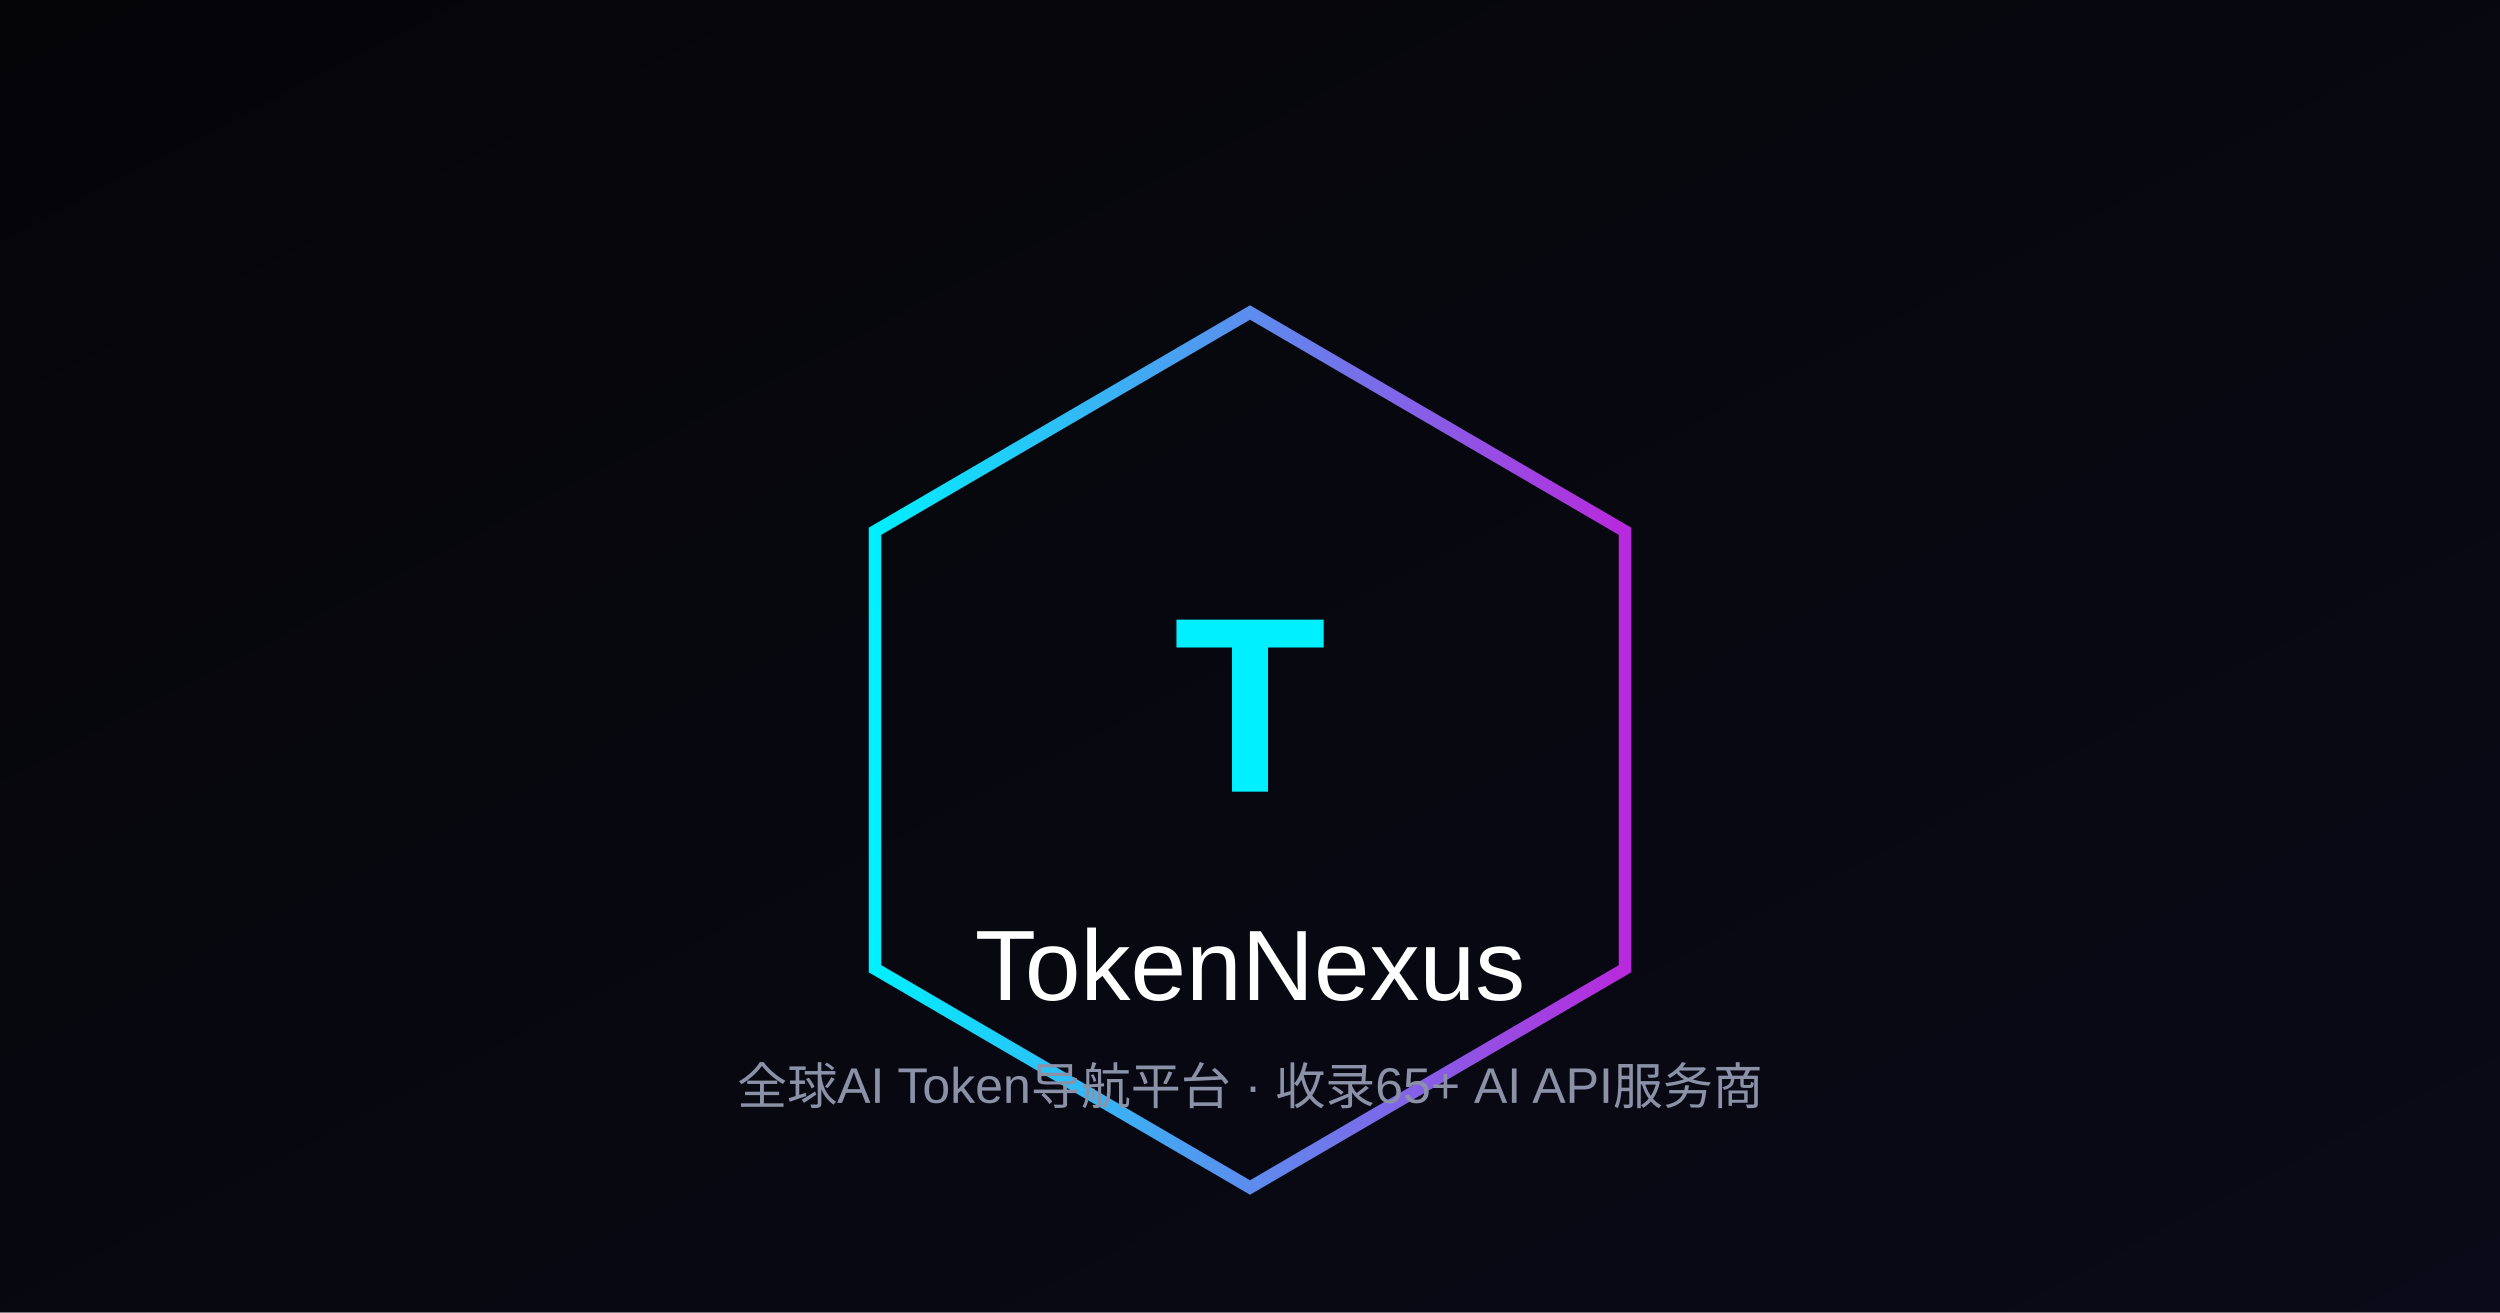
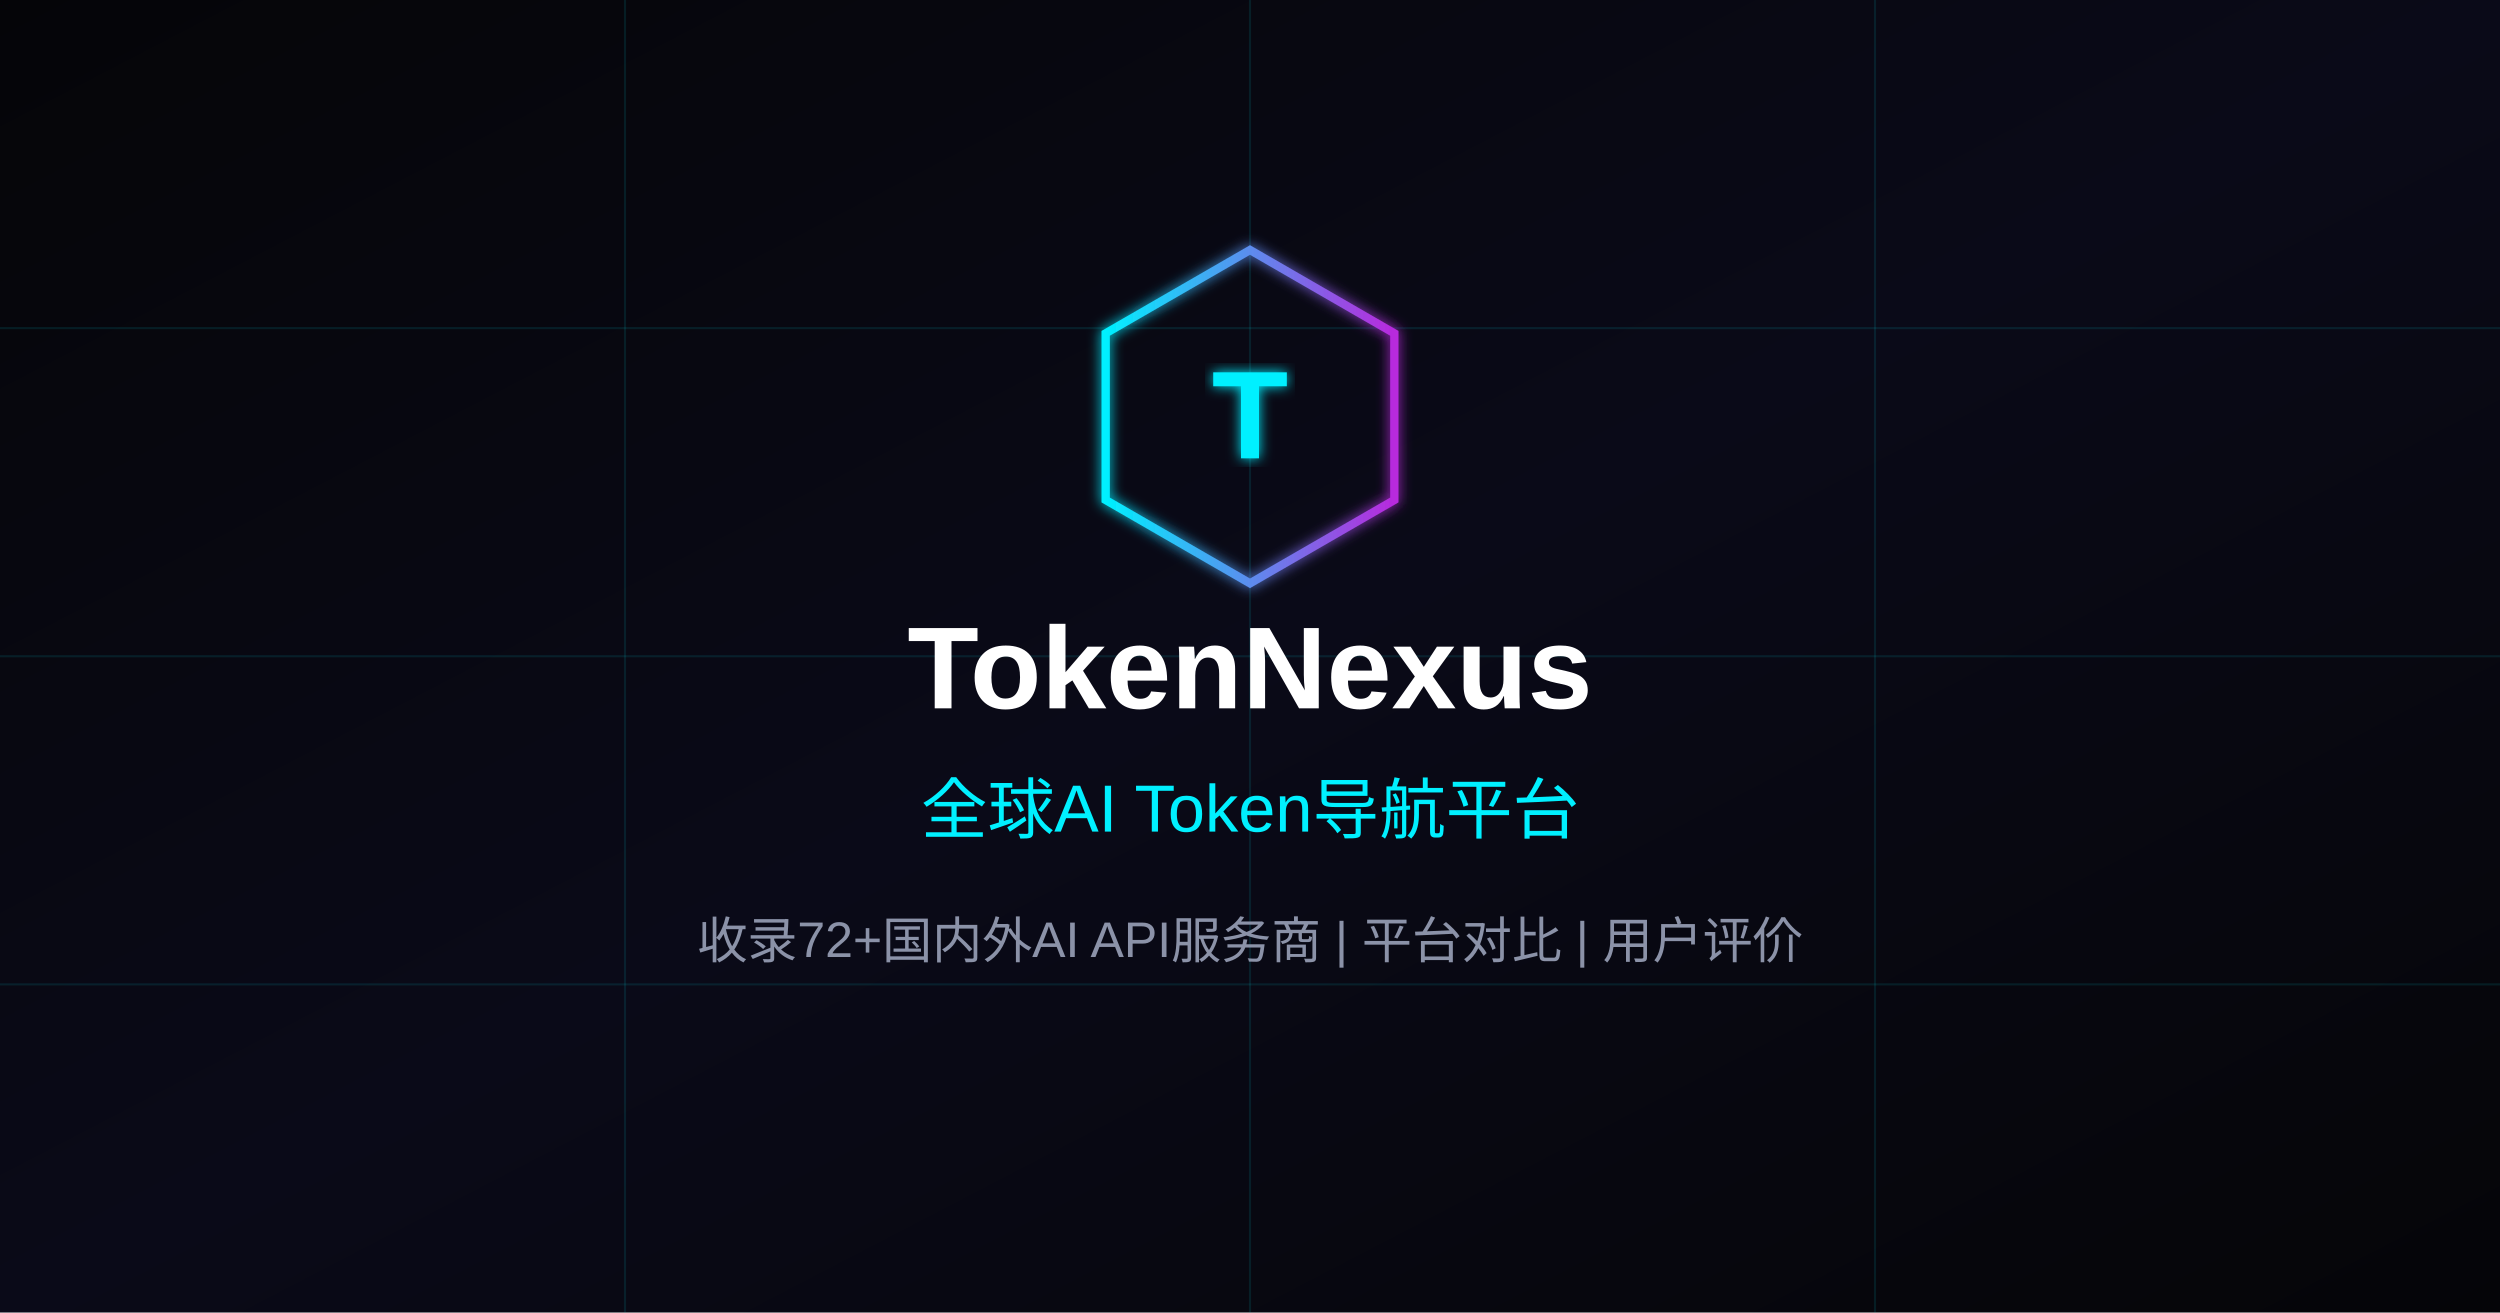
<svg xmlns="http://www.w3.org/2000/svg" viewBox="0 0 1200 630">
  <defs>
-     <linearGradient id="bg" x1="0%" y1="0%" x2="100%" y2="100%">
-       <stop offset="0%" style="stop-color:#050508" />
-       <stop offset="100%" style="stop-color:#0a0a18" />
+     <linearGradient id="bgGradient" x1="0%" y1="0%" x2="100%" y2="100%">
+       <stop offset="0%" style="stop-color:#050508;stop-opacity:1" />
+       <stop offset="50%" style="stop-color:#0a0a18;stop-opacity:1" />
+       <stop offset="100%" style="stop-color:#050508;stop-opacity:1" />
    </linearGradient>
-     <linearGradient id="neon" x1="0%" y1="0%" x2="100%" y2="0%">
-       <stop offset="0%" style="stop-color:#00f0ff" />
-       <stop offset="100%" style="stop-color:#b829dd" />
+     <linearGradient id="neonGradient" x1="0%" y1="0%" x2="100%" y2="0%">
+       <stop offset="0%" style="stop-color:#00f0ff;stop-opacity:1" />
+       <stop offset="100%" style="stop-color:#b829dd;stop-opacity:1" />
    </linearGradient>
+     <filter id="glow">
+       <feGaussianBlur stdDeviation="3" result="coloredBlur" />
+       <feMerge>
+         <feMergeNode in="coloredBlur" />
+         <feMergeNode in="SourceGraphic" />
+       </feMerge>
+     </filter>
  </defs>
-   <rect width="1200" height="630" fill="url(#bg)" />
-   <polygon fill="none" stroke="url(#neon)" stroke-width="6" points="600,150 780,255 780,465 600,570 420,465 420,255" />
-   <text x="600" y="380" text-anchor="middle" fill="#00f0ff" font-family="Arial, sans-serif" font-size="120" font-weight="bold">T</text>
-   <text x="600" y="480" text-anchor="middle" fill="#ffffff" font-family="Arial, sans-serif" font-size="48">TokenNexus</text>
-   <text x="600" y="530" text-anchor="middle" fill="#8b92a8" font-family="Arial, sans-serif" font-size="24">全球AI Token导航平台 · 收录65+ AI API服务商</text>
+   <rect width="1200" height="630" fill="url(#bgGradient)" />
+   <g stroke="rgba(0,240,255,0.1)" stroke-width="1">
+     <line x1="0" y1="157.5" x2="1200" y2="157.5" />
+     <line x1="0" y1="315" x2="1200" y2="315" />
+     <line x1="0" y1="472.5" x2="1200" y2="472.5" />
+     <line x1="300" y1="0" x2="300" y2="630" />
+     <line x1="600" y1="0" x2="600" y2="630" />
+     <line x1="900" y1="0" x2="900" y2="630" />
+   </g>
+   <g transform="translate(600, 200)">
+     <polygon points="0,-80 69.28,-40 69.28,40 0,80 -69.28,40 -69.28,-40" fill="none" stroke="url(#neonGradient)" stroke-width="4" filter="url(#glow)" />
+     <text x="0" y="20" text-anchor="middle" fill="#00f0ff" font-family="Arial, sans-serif" font-size="60" font-weight="bold" filter="url(#glow)">T</text>
+   </g>
+   <text x="600" y="340" text-anchor="middle" fill="#ffffff" font-family="Arial, sans-serif" font-size="56" font-weight="bold">TokenNexus</text>
+   <text x="600" y="400" text-anchor="middle" fill="#00f0ff" font-family="Arial, sans-serif" font-size="32">全球AI Token导航平台</text>
+   <text x="600" y="460" text-anchor="middle" fill="#8b92a8" font-family="Arial, sans-serif" font-size="24">收录72+国内外AI API服务商 | 平台对比 | 用户评价</text>
+   <line x1="400" y1="520" x2="800" y2="520" stroke="url(#neonGradient)" stroke-width="3" filter="url(#glow)" />
</svg>
